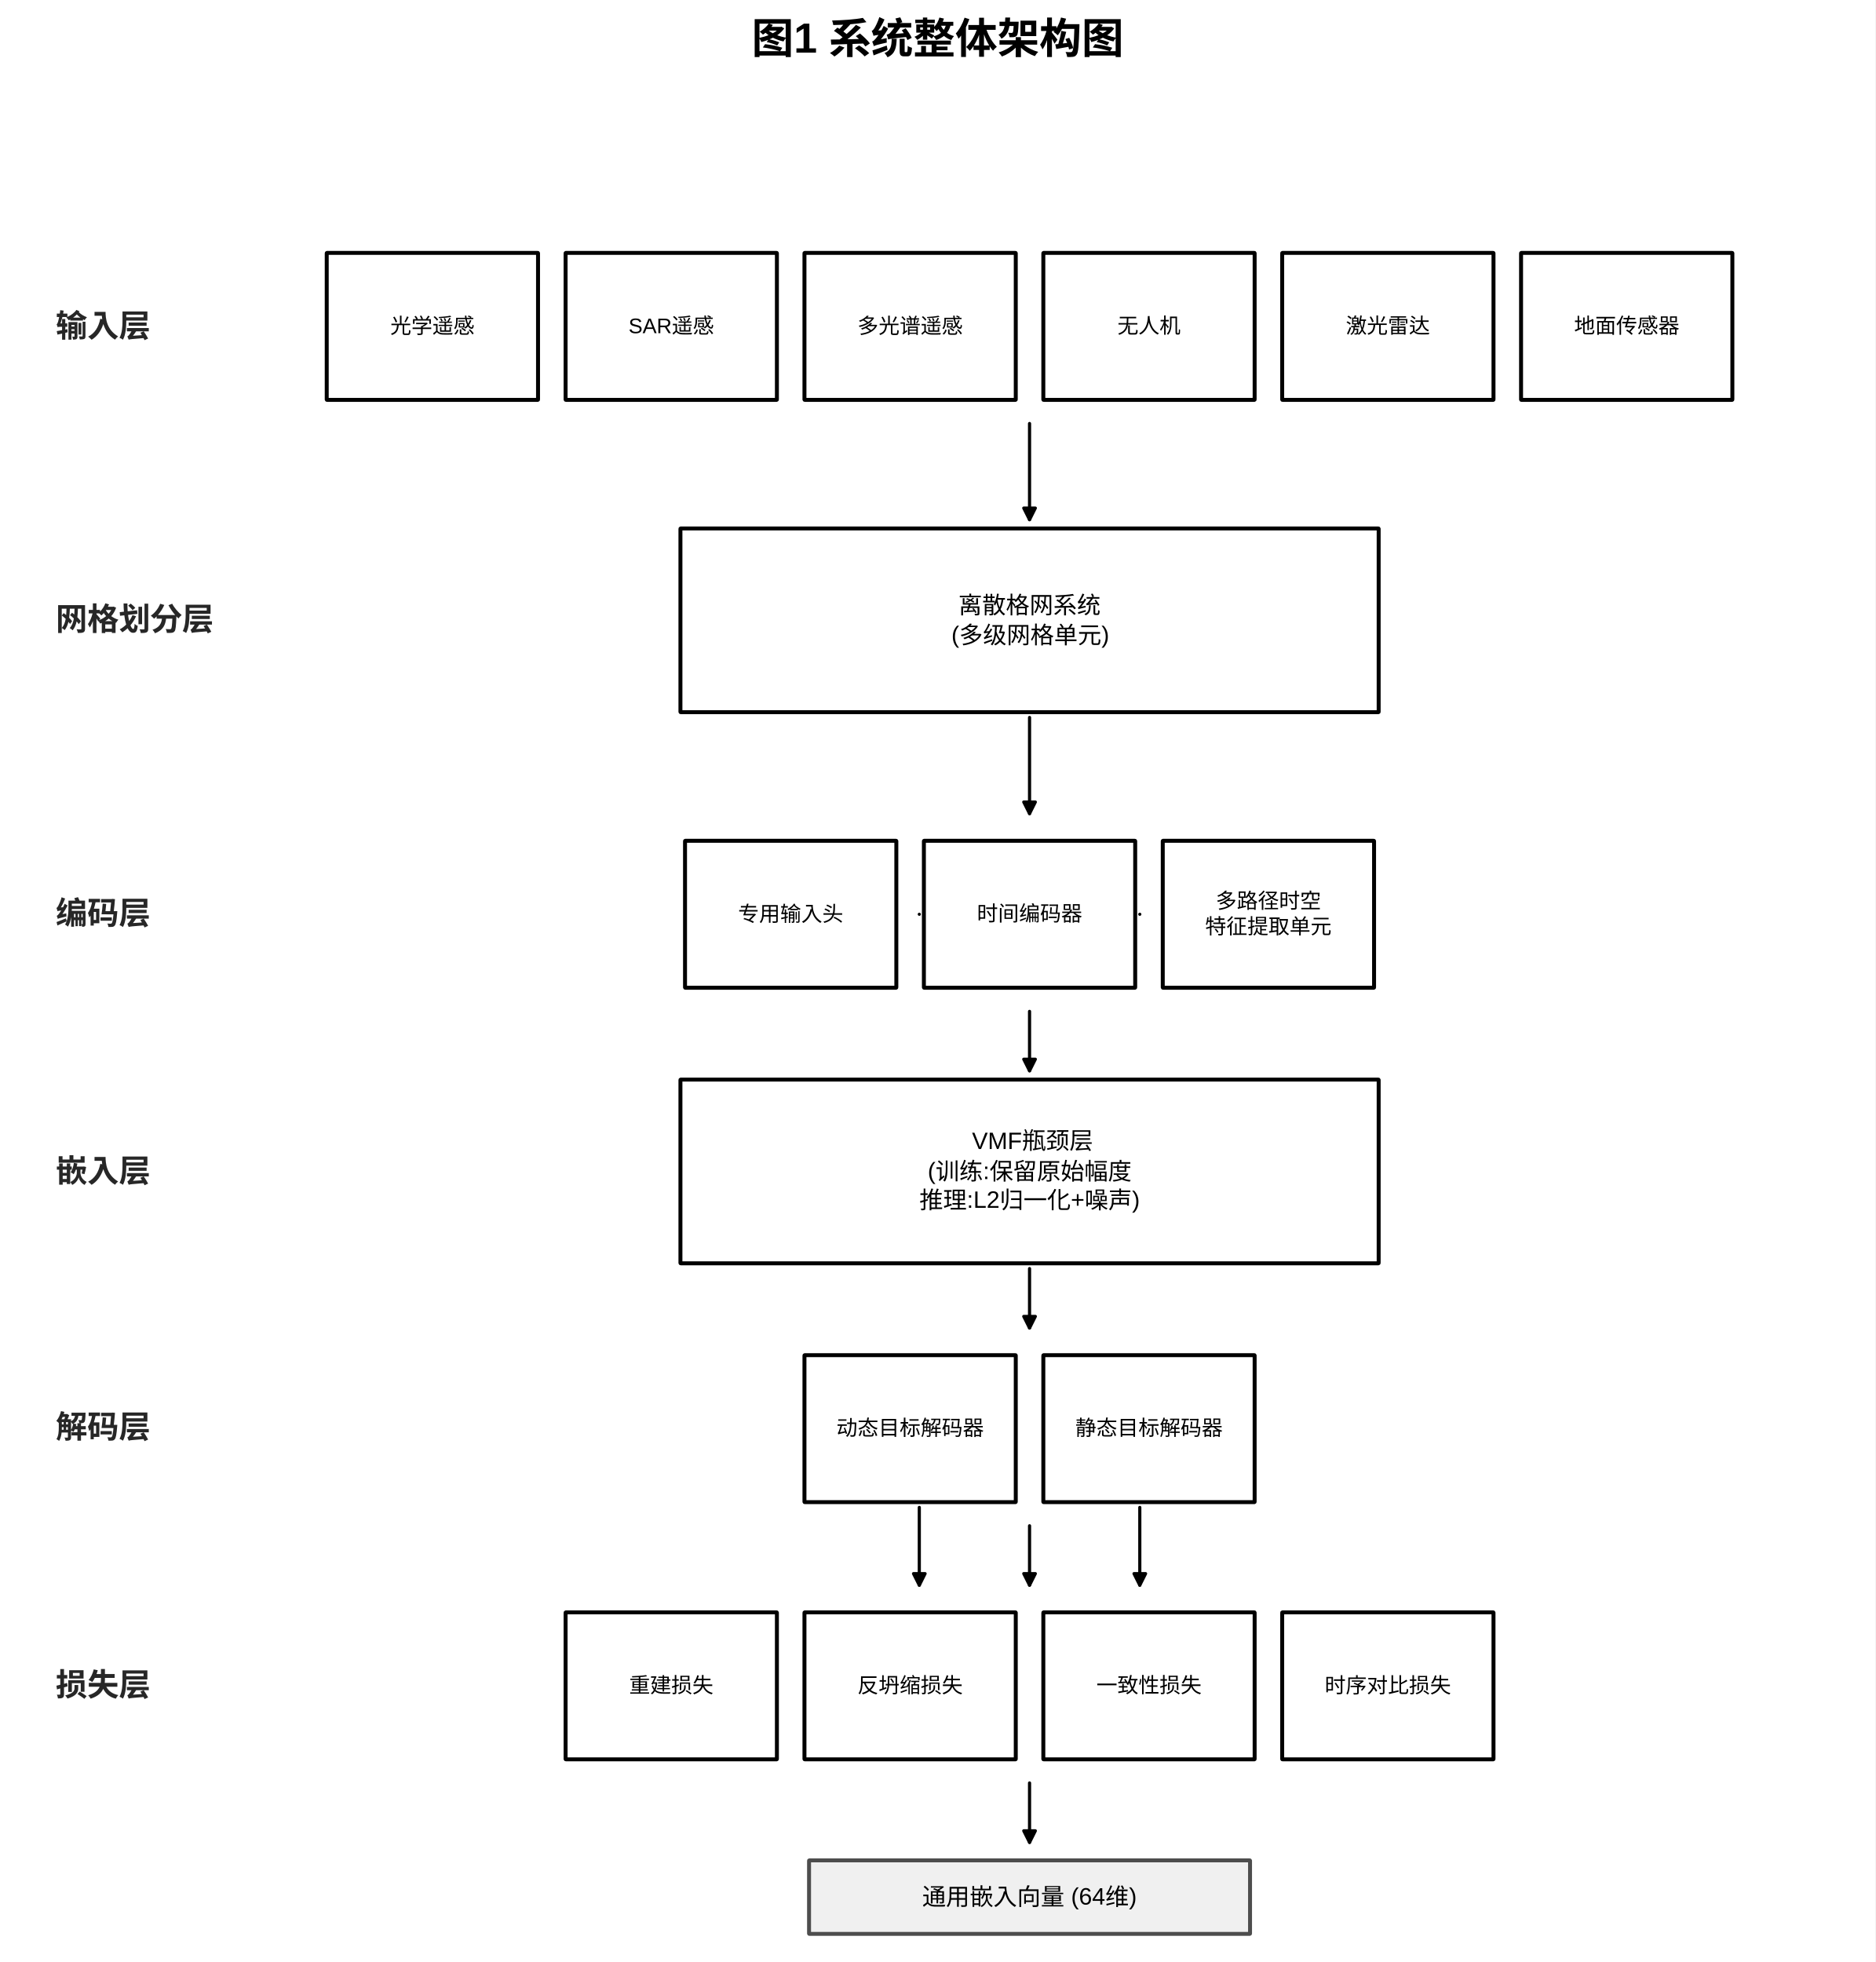
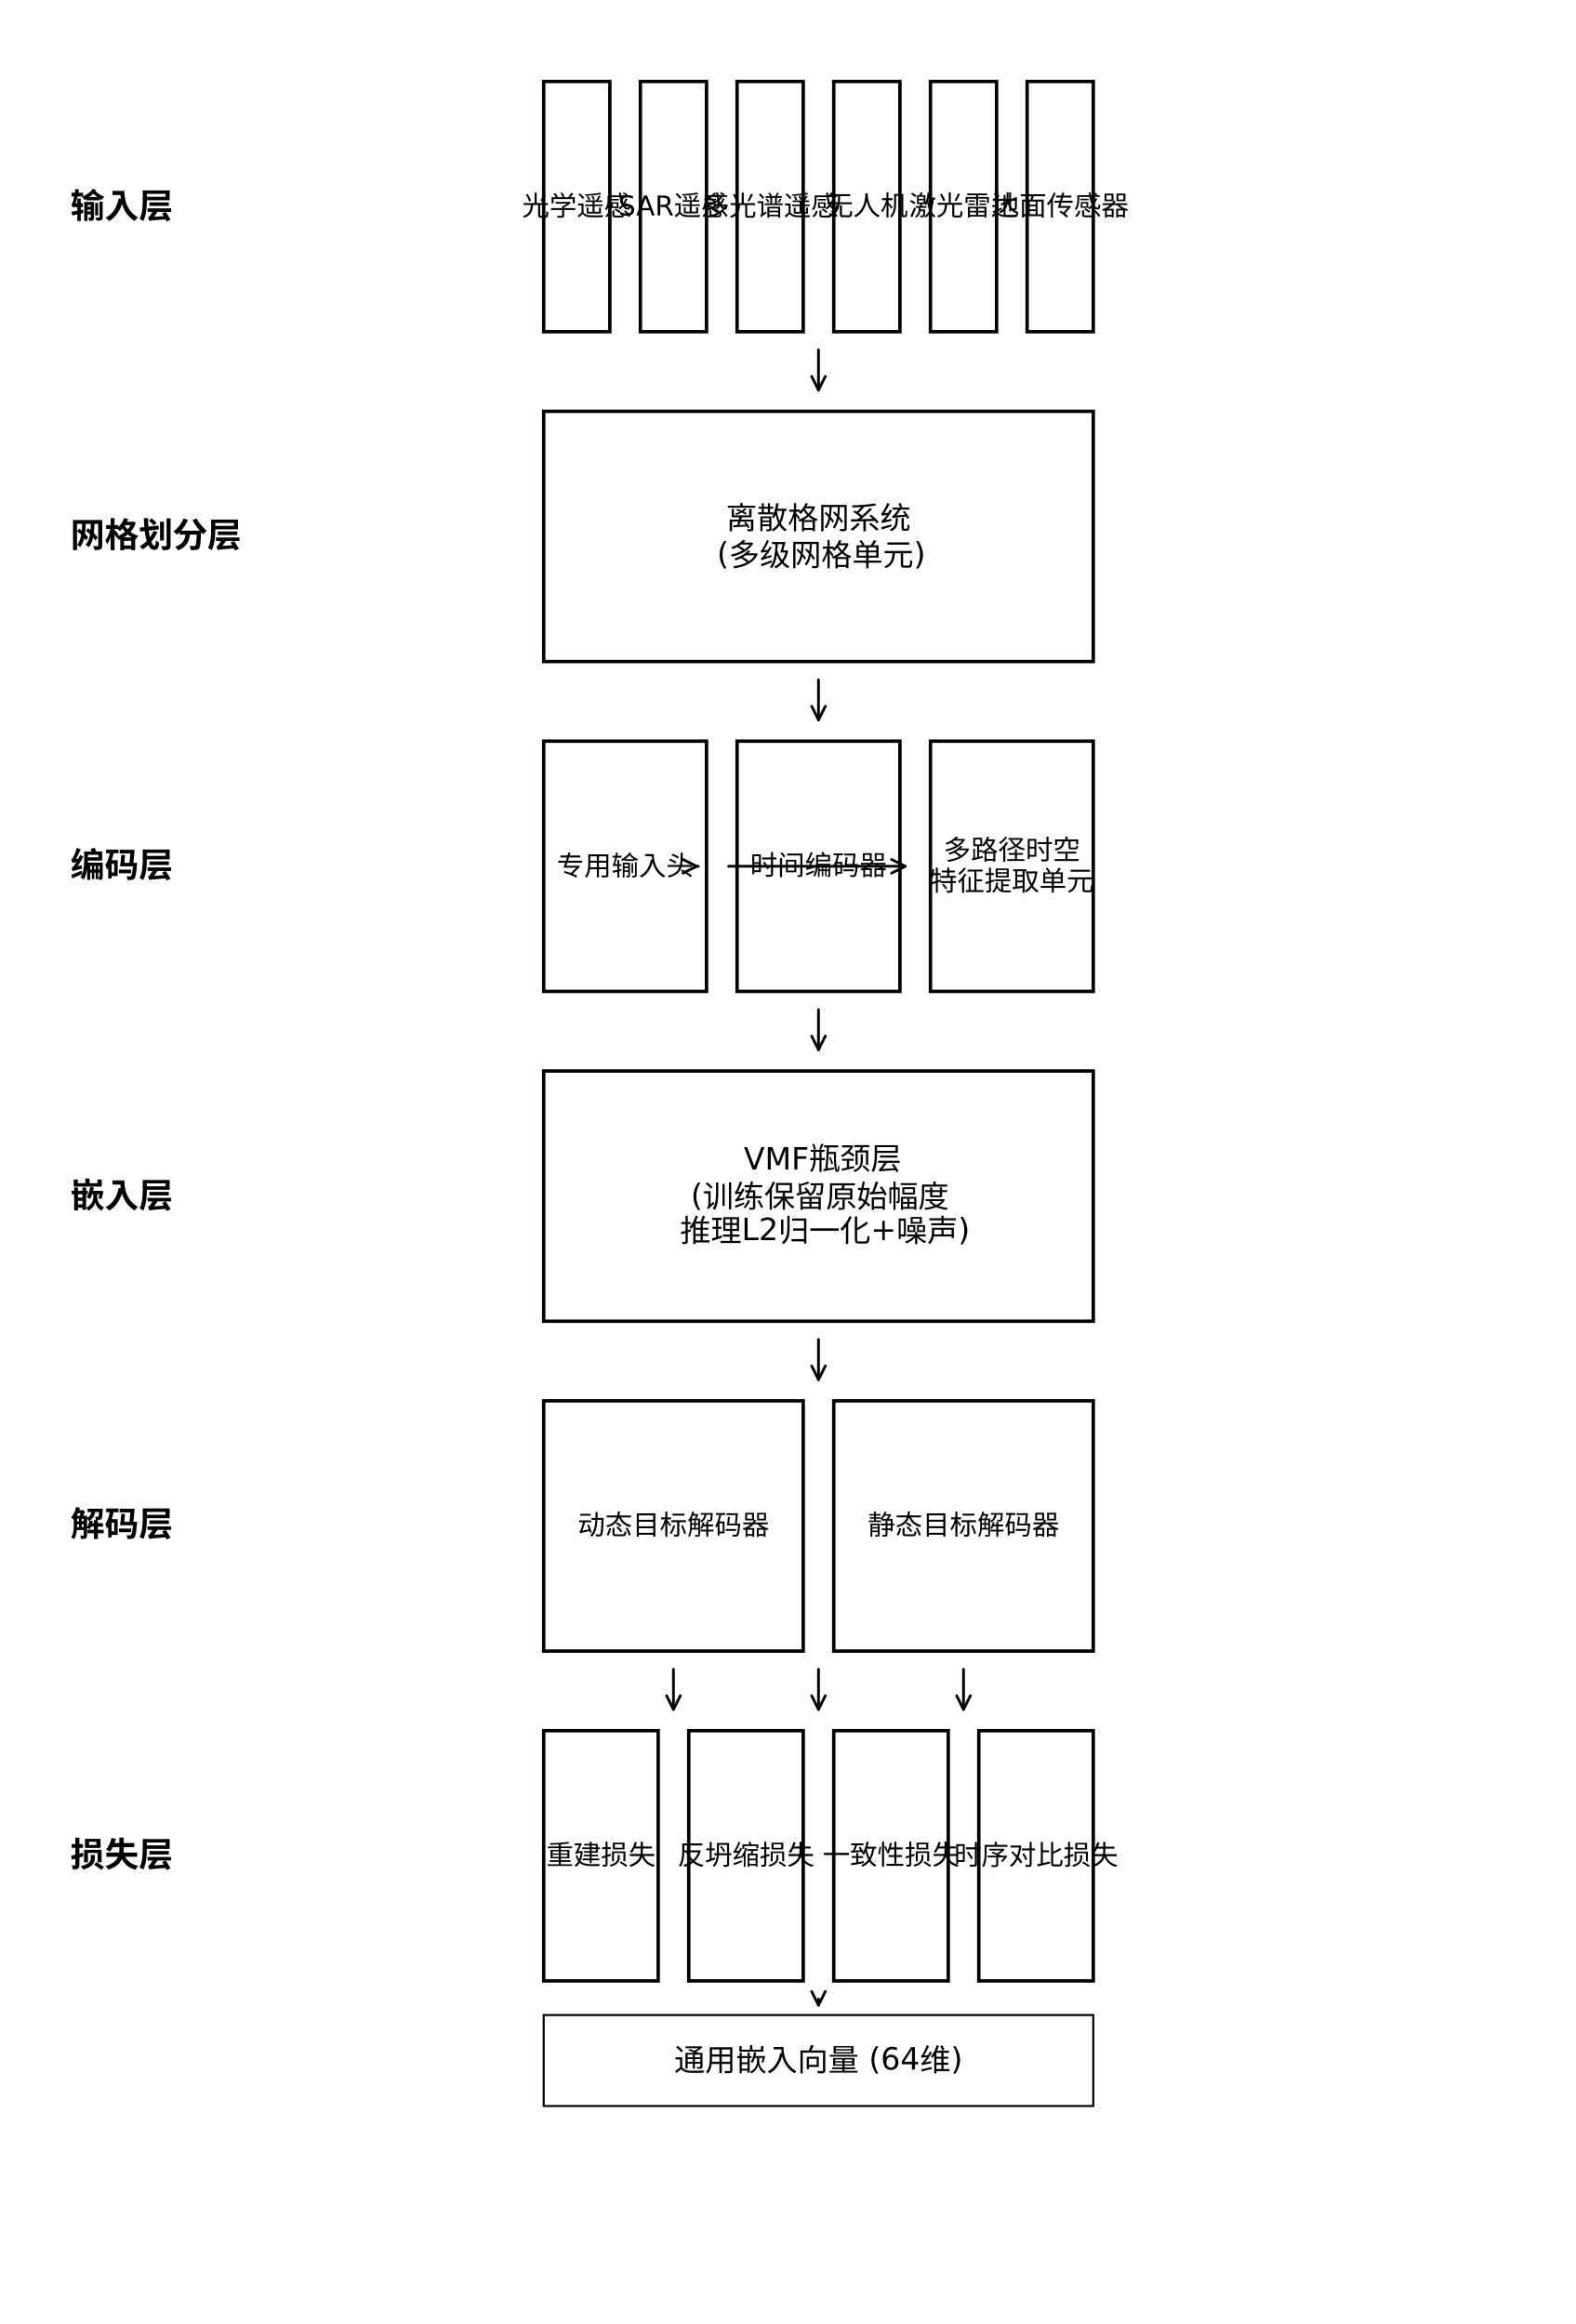
- <svg xmlns="http://www.w3.org/2000/svg" width="712.4pt" height="745.447pt" viewBox="0 0 712.4 745.447" version="1.1">
+ <svg xmlns="http://www.w3.org/2000/svg" width="460.8pt" height="679.68pt" viewBox="0 0 460.8 679.68" version="1.1">
  <defs>
    <style type="text/css">*{stroke-linejoin: round; stroke-linecap: butt}</style>
  </defs>
  <g id="figure_1">
    <g id="patch_1">
-       <path d="M -0 745.447  L 712.4 745.447  L 712.4 0  L -0 0  z " style="fill: #ffffff" />
+       <path d="M 0 679.68  L 460.8 679.68  L 460.8 0  L 0 0  z " style="fill: #ffffff" />
    </g>
    <g id="axes_1">
      <g id="patch_2">
-         <path d="M 124.255 151.928  L 204.245 151.928  Q 204.385 151.928 204.385 151.788  L 204.385 96.227  Q 204.385 96.088 204.245 96.088  L 124.255 96.088  Q 124.115 96.088 124.115 96.227  L 124.115 151.788  Q 124.115 151.928 124.255 151.928  z " clip-path="url(#p58b392dfc0)" style="fill: #ffffff; stroke: #000000; stroke-width: 1.5; stroke-linejoin: miter" />
+         <path d="M 158.976 97.013  L 178.32 97.013  L 178.32 23.832  L 158.976 23.832  L 158.976 97.013  z " clip-path="url(#peee57c32fb)" style="fill: none; stroke: #000000; stroke-linejoin: miter" />
      </g>
      <g id="patch_3">
-         <path d="M 214.995 151.928  L 294.985 151.928  Q 295.125 151.928 295.125 151.788  L 295.125 96.227  Q 295.125 96.088 294.985 96.088  L 214.995 96.088  Q 214.855 96.088 214.855 96.227  L 214.855 151.788  Q 214.855 151.928 214.995 151.928  z " clip-path="url(#p58b392dfc0)" style="fill: #ffffff; stroke: #000000; stroke-width: 1.5; stroke-linejoin: miter" />
+         <path d="M 187.248 97.013  L 206.592 97.013  L 206.592 23.832  L 187.248 23.832  L 187.248 97.013  z " clip-path="url(#peee57c32fb)" style="fill: none; stroke: #000000; stroke-linejoin: miter" />
      </g>
      <g id="patch_4">
-         <path d="M 305.735 151.928  L 385.725 151.928  Q 385.865 151.928 385.865 151.788  L 385.865 96.227  Q 385.865 96.088 385.725 96.088  L 305.735 96.088  Q 305.595 96.088 305.595 96.227  L 305.595 151.788  Q 305.595 151.928 305.735 151.928  z " clip-path="url(#p58b392dfc0)" style="fill: #ffffff; stroke: #000000; stroke-width: 1.5; stroke-linejoin: miter" />
+         <path d="M 215.52 97.013  L 234.864 97.013  L 234.864 23.832  L 215.52 23.832  L 215.52 97.013  z " clip-path="url(#peee57c32fb)" style="fill: none; stroke: #000000; stroke-linejoin: miter" />
      </g>
      <g id="patch_5">
-         <path d="M 396.475 151.928  L 476.465 151.928  Q 476.605 151.928 476.605 151.788  L 476.605 96.227  Q 476.605 96.088 476.465 96.088  L 396.475 96.088  Q 396.335 96.088 396.335 96.227  L 396.335 151.788  Q 396.335 151.928 396.475 151.928  z " clip-path="url(#p58b392dfc0)" style="fill: #ffffff; stroke: #000000; stroke-width: 1.5; stroke-linejoin: miter" />
+         <path d="M 243.792 97.013  L 263.136 97.013  L 263.136 23.832  L 243.792 23.832  L 243.792 97.013  z " clip-path="url(#peee57c32fb)" style="fill: none; stroke: #000000; stroke-linejoin: miter" />
      </g>
      <g id="patch_6">
-         <path d="M 487.215 151.928  L 567.205 151.928  Q 567.345 151.928 567.345 151.788  L 567.345 96.227  Q 567.345 96.088 567.205 96.088  L 487.215 96.088  Q 487.075 96.088 487.075 96.227  L 487.075 151.788  Q 487.075 151.928 487.215 151.928  z " clip-path="url(#p58b392dfc0)" style="fill: #ffffff; stroke: #000000; stroke-width: 1.5; stroke-linejoin: miter" />
+         <path d="M 272.064 97.013  L 291.408 97.013  L 291.408 23.832  L 272.064 23.832  L 272.064 97.013  z " clip-path="url(#peee57c32fb)" style="fill: none; stroke: #000000; stroke-linejoin: miter" />
      </g>
      <g id="patch_7">
-         <path d="M 577.955 151.928  L 657.945 151.928  Q 658.085 151.928 658.085 151.788  L 658.085 96.227  Q 658.085 96.088 657.945 96.088  L 577.955 96.088  Q 577.815 96.088 577.815 96.227  L 577.815 151.788  Q 577.815 151.928 577.955 151.928  z " clip-path="url(#p58b392dfc0)" style="fill: #ffffff; stroke: #000000; stroke-width: 1.5; stroke-linejoin: miter" />
+         <path d="M 300.336 97.013  L 319.68 97.013  L 319.68 23.832  L 300.336 23.832  L 300.336 97.013  z " clip-path="url(#peee57c32fb)" style="fill: none; stroke: #000000; stroke-linejoin: miter" />
      </g>
      <g id="patch_8">
-         <path d="M 258.62 270.587  L 523.58 270.587  Q 523.72 270.587 523.72 270.448  L 523.72 200.927  Q 523.72 200.787 523.58 200.787  L 258.62 200.787  Q 258.48 200.787 258.48 200.927  L 258.48 270.448  Q 258.48 270.587 258.62 270.587  z " clip-path="url(#p58b392dfc0)" style="fill: #ffffff; stroke: #000000; stroke-width: 1.5; stroke-linejoin: miter" />
+         <path d="M 158.976 193.478  L 319.68 193.478  L 319.68 120.298  L 158.976 120.298  L 158.976 193.478  z " clip-path="url(#peee57c32fb)" style="fill: none; stroke: #000000; stroke-linejoin: miter" />
      </g>
      <g id="patch_9">
-         <path d="M 260.365 375.288  L 340.355 375.288  Q 340.495 375.288 340.495 375.148  L 340.495 319.587  Q 340.495 319.447 340.355 319.447  L 260.365 319.447  Q 260.225 319.447 260.225 319.587  L 260.225 375.148  Q 260.225 375.288 260.365 375.288  z " clip-path="url(#p58b392dfc0)" style="fill: #ffffff; stroke: #000000; stroke-width: 1.5; stroke-linejoin: miter" />
+         <path d="M 158.976 289.944  L 206.592 289.944  L 206.592 216.763  L 158.976 216.763  L 158.976 289.944  z " clip-path="url(#peee57c32fb)" style="fill: none; stroke: #000000; stroke-linejoin: miter" />
      </g>
      <g id="patch_10">
-         <path d="M 351.105 375.288  L 431.095 375.288  Q 431.235 375.288 431.235 375.148  L 431.235 319.587  Q 431.235 319.447 431.095 319.447  L 351.105 319.447  Q 350.965 319.447 350.965 319.587  L 350.965 375.148  Q 350.965 375.288 351.105 375.288  z " clip-path="url(#p58b392dfc0)" style="fill: #ffffff; stroke: #000000; stroke-width: 1.5; stroke-linejoin: miter" />
+         <path d="M 215.52 289.944  L 263.136 289.944  L 263.136 216.763  L 215.52 216.763  L 215.52 289.944  z " clip-path="url(#peee57c32fb)" style="fill: none; stroke: #000000; stroke-linejoin: miter" />
      </g>
      <g id="patch_11">
-         <path d="M 441.845 375.288  L 521.835 375.288  Q 521.975 375.288 521.975 375.148  L 521.975 319.587  Q 521.975 319.447 521.835 319.447  L 441.845 319.447  Q 441.705 319.447 441.705 319.587  L 441.705 375.148  Q 441.705 375.288 441.845 375.288  z " clip-path="url(#p58b392dfc0)" style="fill: #ffffff; stroke: #000000; stroke-width: 1.5; stroke-linejoin: miter" />
+         <path d="M 272.064 289.944  L 319.68 289.944  L 319.68 216.763  L 272.064 216.763  L 272.064 289.944  z " clip-path="url(#peee57c32fb)" style="fill: none; stroke: #000000; stroke-linejoin: miter" />
      </g>
      <g id="patch_12">
-         <path d="M 258.62 479.988  L 523.58 479.988  Q 523.72 479.988 523.72 479.848  L 523.72 410.327  Q 523.72 410.188 523.58 410.188  L 258.62 410.188  Q 258.48 410.188 258.48 410.327  L 258.48 479.848  Q 258.48 479.988 258.62 479.988  z " clip-path="url(#p58b392dfc0)" style="fill: #ffffff; stroke: #000000; stroke-width: 1.5; stroke-linejoin: miter" />
+         <path d="M 158.976 386.41  L 319.68 386.41  L 319.68 313.229  L 158.976 313.229  L 158.976 386.41  z " clip-path="url(#peee57c32fb)" style="fill: none; stroke: #000000; stroke-linejoin: miter" />
      </g>
      <g id="patch_13">
-         <path d="M 305.735 570.727  L 385.725 570.727  Q 385.865 570.727 385.865 570.588  L 385.865 515.027  Q 385.865 514.888 385.725 514.888  L 305.735 514.888  Q 305.595 514.888 305.595 515.027  L 305.595 570.588  Q 305.595 570.727 305.735 570.727  z " clip-path="url(#p58b392dfc0)" style="fill: #ffffff; stroke: #000000; stroke-width: 1.5; stroke-linejoin: miter" />
+         <path d="M 158.976 482.875  L 234.864 482.875  L 234.864 409.694  L 158.976 409.694  L 158.976 482.875  z " clip-path="url(#peee57c32fb)" style="fill: none; stroke: #000000; stroke-linejoin: miter" />
      </g>
      <g id="patch_14">
-         <path d="M 396.475 570.727  L 476.465 570.727  Q 476.605 570.727 476.605 570.588  L 476.605 515.027  Q 476.605 514.888 476.465 514.888  L 396.475 514.888  Q 396.335 514.888 396.335 515.027  L 396.335 570.588  Q 396.335 570.727 396.475 570.727  z " clip-path="url(#p58b392dfc0)" style="fill: #ffffff; stroke: #000000; stroke-width: 1.5; stroke-linejoin: miter" />
+         <path d="M 243.792 482.875  L 319.68 482.875  L 319.68 409.694  L 243.792 409.694  L 243.792 482.875  z " clip-path="url(#peee57c32fb)" style="fill: none; stroke: #000000; stroke-linejoin: miter" />
      </g>
      <g id="patch_15">
-         <path d="M 214.995 668.447  L 294.985 668.447  Q 295.125 668.447 295.125 668.308  L 295.125 612.747  Q 295.125 612.607 294.985 612.607  L 214.995 612.607  Q 214.855 612.607 214.855 612.747  L 214.855 668.308  Q 214.855 668.447 214.995 668.447  z " clip-path="url(#p58b392dfc0)" style="fill: #ffffff; stroke: #000000; stroke-width: 1.5; stroke-linejoin: miter" />
+         <path d="M 158.976 579.341  L 192.456 579.341  L 192.456 506.16  L 158.976 506.16  L 158.976 579.341  z " clip-path="url(#peee57c32fb)" style="fill: none; stroke: #000000; stroke-linejoin: miter" />
      </g>
      <g id="patch_16">
-         <path d="M 305.735 668.447  L 385.725 668.447  Q 385.865 668.447 385.865 668.308  L 385.865 612.747  Q 385.865 612.607 385.725 612.607  L 305.735 612.607  Q 305.595 612.607 305.595 612.747  L 305.595 668.308  Q 305.595 668.447 305.735 668.447  z " clip-path="url(#p58b392dfc0)" style="fill: #ffffff; stroke: #000000; stroke-width: 1.5; stroke-linejoin: miter" />
+         <path d="M 201.384 579.341  L 234.864 579.341  L 234.864 506.16  L 201.384 506.16  L 201.384 579.341  z " clip-path="url(#peee57c32fb)" style="fill: none; stroke: #000000; stroke-linejoin: miter" />
      </g>
      <g id="patch_17">
-         <path d="M 396.475 668.447  L 476.465 668.447  Q 476.605 668.447 476.605 668.308  L 476.605 612.747  Q 476.605 612.607 476.465 612.607  L 396.475 612.607  Q 396.335 612.607 396.335 612.747  L 396.335 668.308  Q 396.335 668.447 396.475 668.447  z " clip-path="url(#p58b392dfc0)" style="fill: #ffffff; stroke: #000000; stroke-width: 1.5; stroke-linejoin: miter" />
+         <path d="M 243.792 579.341  L 277.272 579.341  L 277.272 506.16  L 243.792 506.16  L 243.792 579.341  z " clip-path="url(#peee57c32fb)" style="fill: none; stroke: #000000; stroke-linejoin: miter" />
      </g>
      <g id="patch_18">
-         <path d="M 487.215 668.447  L 567.205 668.447  Q 567.345 668.447 567.345 668.308  L 567.345 612.747  Q 567.345 612.607 567.205 612.607  L 487.215 612.607  Q 487.075 612.607 487.075 612.747  L 487.075 668.308  Q 487.075 668.447 487.215 668.447  z " clip-path="url(#p58b392dfc0)" style="fill: #ffffff; stroke: #000000; stroke-width: 1.5; stroke-linejoin: miter" />
+         <path d="M 286.2 579.341  L 319.68 579.341  L 319.68 506.16  L 286.2 506.16  L 286.2 579.341  z " clip-path="url(#peee57c32fb)" style="fill: none; stroke: #000000; stroke-linejoin: miter" />
      </g>
      <g id="patch_19">
-         <path d="M 307.48 734.758  L 474.72 734.758  Q 474.86 734.758 474.86 734.618  L 474.86 706.977  Q 474.86 706.837 474.72 706.837  L 307.48 706.837  Q 307.34 706.837 307.34 706.977  L 307.34 734.618  Q 307.34 734.758 307.48 734.758  z " clip-path="url(#p58b392dfc0)" style="fill: #f0f0f0; stroke: #4d4d4d; stroke-width: 1.5; stroke-linejoin: miter" />
+         <path d="M 158.976 615.931  L 319.68 615.931  L 319.68 589.32  L 158.976 589.32  L 158.976 615.931  z " clip-path="url(#peee57c32fb)" style="fill: none; stroke: #000000; stroke-width: 0.6; stroke-linejoin: miter" />
      </g>
      <g id="text_1">
-         <text style="font-weight: 700; font-size: 12px; font-family: 'WenQuanYi Zen Hei', 'Arial', 'DejaVu Sans', 'Liberation Sans', sans-serif; text-anchor: start; fill: #272727" x="21.16" y="128.02" transform="rotate(-0 21.16 128.02)">输入层</text>
+         <text style="font-weight: 700; font-size: 10px; font-family: 'WenQuanYi Zen Hei', 'DejaVu Sans', sans-serif; text-anchor: start" x="20.592" y="63.766" transform="rotate(-0 20.592 63.76615)">输入层</text>
      </g>
      <g id="text_2">
-         <text style="font-size: 8px; font-family: 'WenQuanYi Zen Hei', 'Arial', 'DejaVu Sans', 'Liberation Sans', sans-serif; text-anchor: middle" x="164.25" y="126.644" transform="rotate(-0 164.25 126.6437)">光学遥感</text>
+         <text style="font-size: 8px; font-family: 'WenQuanYi Zen Hei', 'DejaVu Sans', sans-serif; text-anchor: middle" x="168.648" y="63.059" transform="rotate(-0 168.648 63.05865)">光学遥感</text>
      </g>
      <g id="text_3">
-         <text style="font-size: 8px; font-family: 'WenQuanYi Zen Hei', 'Arial', 'DejaVu Sans', 'Liberation Sans', sans-serif; text-anchor: middle" x="254.99" y="126.586" transform="rotate(-0 254.99 126.5856)">SAR遥感</text>
+         <text style="font-size: 8px; font-family: 'WenQuanYi Zen Hei', 'DejaVu Sans', sans-serif; text-anchor: middle" x="196.92" y="63.001" transform="rotate(-0 196.92 63.00053)">SAR遥感</text>
      </g>
      <g id="text_4">
-         <text style="font-size: 8px; font-family: 'WenQuanYi Zen Hei', 'Arial', 'DejaVu Sans', 'Liberation Sans', sans-serif; text-anchor: middle" x="345.73" y="126.647" transform="rotate(-0 345.73 126.6475)">多光谱遥感</text>
+         <text style="font-size: 8px; font-family: 'WenQuanYi Zen Hei', 'DejaVu Sans', sans-serif; text-anchor: middle" x="225.192" y="63.062" transform="rotate(-0 225.192 63.0624)">多光谱遥感</text>
      </g>
      <g id="text_5">
-         <text style="font-size: 8px; font-family: 'WenQuanYi Zen Hei', 'Arial', 'DejaVu Sans', 'Liberation Sans', sans-serif; text-anchor: middle" x="436.47" y="126.558" transform="rotate(-0 436.47 126.5581)">无人机</text>
+         <text style="font-size: 8px; font-family: 'WenQuanYi Zen Hei', 'DejaVu Sans', sans-serif; text-anchor: middle" x="253.464" y="62.973" transform="rotate(-0 253.464 62.97302)">无人机</text>
      </g>
      <g id="text_6">
-         <text style="font-size: 8px; font-family: 'WenQuanYi Zen Hei', 'Arial', 'DejaVu Sans', 'Liberation Sans', sans-serif; text-anchor: middle" x="527.21" y="126.566" transform="rotate(-0 527.21 126.5656)">激光雷达</text>
+         <text style="font-size: 8px; font-family: 'WenQuanYi Zen Hei', 'DejaVu Sans', sans-serif; text-anchor: middle" x="281.736" y="62.981" transform="rotate(-0 281.736 62.98053)">激光雷达</text>
      </g>
      <g id="text_7">
-         <text style="font-size: 8px; font-family: 'WenQuanYi Zen Hei', 'Arial', 'DejaVu Sans', 'Liberation Sans', sans-serif; text-anchor: middle" x="617.95" y="126.581" transform="rotate(-0 617.95 126.5812)">地面传感器</text>
+         <text style="font-size: 8px; font-family: 'WenQuanYi Zen Hei', 'DejaVu Sans', sans-serif; text-anchor: middle" x="310.008" y="62.996" transform="rotate(-0 310.008 62.99615)">地面传感器</text>
      </g>
      <g id="text_8">
-         <text style="font-weight: 700; font-size: 12px; font-family: 'WenQuanYi Zen Hei', 'Arial', 'DejaVu Sans', 'Liberation Sans', sans-serif; text-anchor: start; fill: #272727" x="21.16" y="239.443" transform="rotate(-0 21.16 239.4431)">网格划分层</text>
+         <text style="font-weight: 700; font-size: 10px; font-family: 'WenQuanYi Zen Hei', 'DejaVu Sans', sans-serif; text-anchor: start" x="20.592" y="160.018" transform="rotate(-0 20.592 160.0177)">网格划分层</text>
      </g>
      <g id="text_9">
-         <text style="font-size: 9px; font-family: 'WenQuanYi Zen Hei', 'Arial', 'DejaVu Sans', 'Liberation Sans', sans-serif" transform="translate(364.1 233.1025)">离散格网系统</text>
-         <text style="font-size: 9px; font-family: 'WenQuanYi Zen Hei', 'Arial', 'DejaVu Sans', 'Liberation Sans', sans-serif" transform="translate(361.4014 244.2407)">(多级网格单元)</text>
+         <text style="font-size: 9px; font-family: 'WenQuanYi Zen Hei', 'DejaVu Sans', sans-serif" transform="translate(212.328 154.6739)">离散格网系统</text>
+         <text style="font-size: 9px; font-family: 'WenQuanYi Zen Hei', 'DejaVu Sans', sans-serif" transform="translate(209.6294 165.0703)">(多级网格单元)</text>
      </g>
      <g id="text_10">
-         <text style="font-weight: 700; font-size: 12px; font-family: 'WenQuanYi Zen Hei', 'Arial', 'DejaVu Sans', 'Liberation Sans', sans-serif; text-anchor: start; fill: #272727" x="21.16" y="351.163" transform="rotate(-0 21.16 351.1634)">编码层</text>
+         <text style="font-weight: 700; font-size: 10px; font-family: 'WenQuanYi Zen Hei', 'DejaVu Sans', sans-serif; text-anchor: start" x="20.592" y="256.517" transform="rotate(-0 20.592 256.5169)">编码层</text>
      </g>
      <g id="text_11">
-         <text style="font-size: 8px; font-family: 'WenQuanYi Zen Hei', 'Arial', 'DejaVu Sans', 'Liberation Sans', sans-serif; text-anchor: middle" x="300.36" y="350.043" transform="rotate(-0 300.36 350.0425)">专用输入头</text>
+         <text style="font-size: 8px; font-family: 'WenQuanYi Zen Hei', 'DejaVu Sans', sans-serif; text-anchor: middle" x="182.784" y="256.029" transform="rotate(-0 182.784 256.0286)">专用输入头</text>
      </g>
      <g id="text_12">
-         <text style="font-size: 8px; font-family: 'WenQuanYi Zen Hei', 'Arial', 'DejaVu Sans', 'Liberation Sans', sans-serif; text-anchor: middle" x="391.1" y="349.906" transform="rotate(-0 391.1 349.9062)">时间编码器</text>
+         <text style="font-size: 8px; font-family: 'WenQuanYi Zen Hei', 'DejaVu Sans', sans-serif; text-anchor: middle" x="239.328" y="255.892" transform="rotate(-0 239.328 255.8923)">时间编码器</text>
      </g>
      <g id="text_13">
-         <text style="font-size: 8px; font-family: 'WenQuanYi Zen Hei', 'Arial', 'DejaVu Sans', 'Liberation Sans', sans-serif" transform="translate(461.84 345.0876)">多路径时空</text>
-         <text style="font-size: 8px; font-family: 'WenQuanYi Zen Hei', 'Arial', 'DejaVu Sans', 'Liberation Sans', sans-serif" transform="translate(457.84 354.7949)">特征提取单元</text>
+         <text style="font-size: 8px; font-family: 'WenQuanYi Zen Hei', 'DejaVu Sans', sans-serif" transform="translate(275.872 251.396)">多路径时空</text>
+         <text style="font-size: 8px; font-family: 'WenQuanYi Zen Hei', 'DejaVu Sans', sans-serif" transform="translate(271.872 260.4587)">特征提取单元</text>
      </g>
      <g id="text_14">
-         <text style="font-weight: 700; font-size: 12px; font-family: 'WenQuanYi Zen Hei', 'Arial', 'DejaVu Sans', 'Liberation Sans', sans-serif; text-anchor: start; fill: #272727" x="21.16" y="449.1" transform="rotate(-0 21.16 449.1)">嵌入层</text>
+         <text style="font-weight: 700; font-size: 10px; font-family: 'WenQuanYi Zen Hei', 'DejaVu Sans', sans-serif; text-anchor: start" x="20.592" y="353.163" transform="rotate(-0 20.592 353.163)">嵌入层</text>
      </g>
      <g id="text_15">
-         <text style="font-size: 9px; font-family: 'WenQuanYi Zen Hei', 'Arial', 'DejaVu Sans', 'Liberation Sans', sans-serif" transform="translate(369.237 436.5613)">VMF瓶颈层</text>
-         <text style="font-size: 9px; font-family: 'WenQuanYi Zen Hei', 'Arial', 'DejaVu Sans', 'Liberation Sans', sans-serif" transform="translate(352.4014 447.9847)">(训练:保留原始幅度</text>
-         <text style="font-size: 9px; font-family: 'WenQuanYi Zen Hei', 'Arial', 'DejaVu Sans', 'Liberation Sans', sans-serif" transform="translate(349.2542 459.1318)">推理:L2归一化+噪声)</text>
+         <text style="font-size: 9px; font-family: 'WenQuanYi Zen Hei', 'DejaVu Sans', sans-serif" transform="translate(217.465 342.0445)">VMF瓶颈层</text>
+         <text style="font-size: 9px; font-family: 'WenQuanYi Zen Hei', 'DejaVu Sans', sans-serif" transform="translate(201.9787 352.7041)">(训练保留原始幅度</text>
+         <text style="font-size: 9px; font-family: 'WenQuanYi Zen Hei', 'DejaVu Sans', sans-serif" transform="translate(198.8315 363.1121)">推理L2归一化+噪声)</text>
      </g>
      <g id="text_16">
-         <text style="font-weight: 700; font-size: 12px; font-family: 'WenQuanYi Zen Hei', 'Arial', 'DejaVu Sans', 'Liberation Sans', sans-serif; text-anchor: start; fill: #272727" x="21.16" y="546.34" transform="rotate(-0 21.16 546.34)">解码层</text>
+         <text style="font-weight: 700; font-size: 10px; font-family: 'WenQuanYi Zen Hei', 'DejaVu Sans', sans-serif; text-anchor: start" x="20.592" y="449.229" transform="rotate(-0 20.592 449.2285)">解码层</text>
      </g>
      <g id="text_17">
-         <text style="font-size: 8px; font-family: 'WenQuanYi Zen Hei', 'Arial', 'DejaVu Sans', 'Liberation Sans', sans-serif; text-anchor: middle" x="345.73" y="545.334" transform="rotate(-0 345.73 545.3344)">动态目标解码器</text>
+         <text style="font-size: 8px; font-family: 'WenQuanYi Zen Hei', 'DejaVu Sans', sans-serif; text-anchor: middle" x="196.92" y="448.812" transform="rotate(-0 196.92 448.8117)">动态目标解码器</text>
      </g>
      <g id="text_18">
-         <text style="font-size: 8px; font-family: 'WenQuanYi Zen Hei', 'Arial', 'DejaVu Sans', 'Liberation Sans', sans-serif; text-anchor: middle" x="436.47" y="545.326" transform="rotate(-0 436.47 545.3262)">静态目标解码器</text>
+         <text style="font-size: 8px; font-family: 'WenQuanYi Zen Hei', 'DejaVu Sans', sans-serif; text-anchor: middle" x="281.736" y="448.804" transform="rotate(-0 281.736 448.8035)">静态目标解码器</text>
      </g>
      <g id="text_19">
-         <text style="font-weight: 700; font-size: 12px; font-family: 'WenQuanYi Zen Hei', 'Arial', 'DejaVu Sans', 'Liberation Sans', sans-serif; text-anchor: start; fill: #272727" x="21.16" y="644.329" transform="rotate(-0 21.16 644.3291)">损失层</text>
+         <text style="font-weight: 700; font-size: 10px; font-family: 'WenQuanYi Zen Hei', 'DejaVu Sans', sans-serif; text-anchor: start" x="20.592" y="545.918" transform="rotate(-0 20.592 545.9184)">损失层</text>
      </g>
      <g id="text_20">
-         <text style="font-size: 8px; font-family: 'WenQuanYi Zen Hei', 'Arial', 'DejaVu Sans', 'Liberation Sans', sans-serif; text-anchor: middle" x="254.99" y="643.109" transform="rotate(-0 254.99 643.1087)">重建损失</text>
+         <text style="font-size: 8px; font-family: 'WenQuanYi Zen Hei', 'DejaVu Sans', sans-serif; text-anchor: middle" x="175.716" y="545.332" transform="rotate(-0 175.716 545.3316)">重建损失</text>
      </g>
      <g id="text_21">
-         <text style="font-size: 8px; font-family: 'WenQuanYi Zen Hei', 'Arial', 'DejaVu Sans', 'Liberation Sans', sans-serif; text-anchor: middle" x="345.73" y="643.124" transform="rotate(-0 345.73 643.1244)">反坍缩损失</text>
+         <text style="font-size: 8px; font-family: 'WenQuanYi Zen Hei', 'DejaVu Sans', sans-serif; text-anchor: middle" x="218.124" y="545.347" transform="rotate(-0 218.124 545.3473)">反坍缩损失</text>
      </g>
      <g id="text_22">
-         <text style="font-size: 8px; font-family: 'WenQuanYi Zen Hei', 'Arial', 'DejaVu Sans', 'Liberation Sans', sans-serif; text-anchor: middle" x="436.47" y="643.101" transform="rotate(-0 436.47 643.1013)">一致性损失</text>
+         <text style="font-size: 8px; font-family: 'WenQuanYi Zen Hei', 'DejaVu Sans', sans-serif; text-anchor: middle" x="260.532" y="545.324" transform="rotate(-0 260.532 545.3242)">一致性损失</text>
      </g>
      <g id="text_23">
-         <text style="font-size: 8px; font-family: 'WenQuanYi Zen Hei', 'Arial', 'DejaVu Sans', 'Liberation Sans', sans-serif; text-anchor: middle" x="527.21" y="643.168" transform="rotate(-0 527.21 643.1675)">时序对比损失</text>
+         <text style="font-size: 8px; font-family: 'WenQuanYi Zen Hei', 'DejaVu Sans', sans-serif; text-anchor: middle" x="302.94" y="545.39" transform="rotate(-0 302.94 545.3904)">时序对比损失</text>
      </g>
      <g id="patch_20">
-         <path d="M 391.1 160.909  Q 391.1 179.848 391.1 197.445  " style="fill: none; stroke: #000000; stroke-width: 1.2; stroke-linecap: round" />
-         <path d="M 393.3 193.045  L 391.1 197.445  L 388.9 193.045  z " style="stroke: #000000; stroke-width: 1.2; stroke-linecap: round" />
+         <path d="M 239.328 102.341  Q 239.328 108.658 239.328 114.08  " style="fill: none; stroke: #000000; stroke-width: 0.8; stroke-linecap: round" />
+         <path d="M 241.328 110.08  L 239.328 114.08  L 237.328 110.08  " style="fill: none; stroke: #000000; stroke-width: 0.8; stroke-linecap: round" />
      </g>
      <g id="patch_21">
-         <path d="M 391.1 272.589  Q 391.1 291.528 391.1 309.125  " style="fill: none; stroke: #000000; stroke-width: 1.2; stroke-linecap: round" />
-         <path d="M 393.3 304.725  L 391.1 309.125  L 388.9 304.725  z " style="stroke: #000000; stroke-width: 1.2; stroke-linecap: round" />
+         <path d="M 239.328 198.807  Q 239.328 205.123 239.328 210.546  " style="fill: none; stroke: #000000; stroke-width: 0.8; stroke-linecap: round" />
+         <path d="M 241.328 206.546  L 239.328 210.546  L 237.328 206.546  " style="fill: none; stroke: #000000; stroke-width: 0.8; stroke-linecap: round" />
      </g>
      <g id="patch_22">
-         <path d="M 391.1 384.268  Q 391.1 396.226 391.1 406.843  " style="fill: none; stroke: #000000; stroke-width: 1.2; stroke-linecap: round" />
-         <path d="M 393.3 402.443  L 391.1 406.843  L 388.9 402.443  z " style="stroke: #000000; stroke-width: 1.2; stroke-linecap: round" />
+         <path d="M 239.328 295.272  Q 239.328 301.589 239.328 307.011  " style="fill: none; stroke: #000000; stroke-width: 0.8; stroke-linecap: round" />
+         <path d="M 241.328 303.011  L 239.328 307.011  L 237.328 303.011  " style="fill: none; stroke: #000000; stroke-width: 0.8; stroke-linecap: round" />
      </g>
      <g id="patch_23">
-         <path d="M 391.1 481.988  Q 391.1 493.946 391.1 504.563  " style="fill: none; stroke: #000000; stroke-width: 1.2; stroke-linecap: round" />
-         <path d="M 393.3 500.163  L 391.1 504.563  L 388.9 500.163  z " style="stroke: #000000; stroke-width: 1.2; stroke-linecap: round" />
+         <path d="M 239.328 391.738  Q 239.328 398.055 239.328 403.477  " style="fill: none; stroke: #000000; stroke-width: 0.8; stroke-linecap: round" />
+         <path d="M 241.328 399.477  L 239.328 403.477  L 237.328 399.477  " style="fill: none; stroke: #000000; stroke-width: 0.8; stroke-linecap: round" />
      </g>
      <g id="patch_24">
-         <path d="M 391.1 579.708  Q 391.1 591.666 391.1 602.283  " style="fill: none; stroke: #000000; stroke-width: 1.2; stroke-linecap: round" />
-         <path d="M 393.3 597.883  L 391.1 602.283  L 388.9 597.883  z " style="stroke: #000000; stroke-width: 1.2; stroke-linecap: round" />
+         <path d="M 239.328 488.203  Q 239.328 494.52 239.328 499.943  " style="fill: none; stroke: #000000; stroke-width: 0.8; stroke-linecap: round" />
+         <path d="M 241.328 495.943  L 239.328 499.943  L 237.328 495.943  " style="fill: none; stroke: #000000; stroke-width: 0.8; stroke-linecap: round" />
+       </g>
+       <g id="text_24">
+         <text style="font-size: 9px; font-family: 'WenQuanYi Zen Hei', 'DejaVu Sans', sans-serif; text-anchor: middle" x="239.328" y="605.671" transform="rotate(-0 239.328 605.6708)">通用嵌入向量 (64维)</text>
      </g>
      <g id="patch_25">
-         <path d="M 391.1 677.428  Q 391.1 689.386 391.1 700.003  " style="fill: none; stroke: #000000; stroke-width: 1.2; stroke-linecap: round" />
-         <path d="M 393.3 695.603  L 391.1 700.003  L 388.9 695.603  z " style="stroke: #000000; stroke-width: 1.2; stroke-linecap: round" />
-       </g>
-       <g id="text_24">
-         <text style="font-size: 9px; font-family: 'WenQuanYi Zen Hei', 'Arial', 'DejaVu Sans', 'Liberation Sans', sans-serif; text-anchor: middle" x="391.1" y="723.843" transform="rotate(-0 391.1 723.8427)">通用嵌入向量 (64维)</text>
+         <path d="M 239.328 584.665  Q 239.328 585.995 239.328 586.43  " style="fill: none; stroke: #000000; stroke-width: 0.8; stroke-linecap: round" />
+         <path d="M 241.328 582.43  L 239.328 586.43  L 237.328 582.43  " style="fill: none; stroke: #000000; stroke-width: 0.8; stroke-linecap: round" />
      </g>
      <g id="patch_26">
-         <path d="M 349.22 347.368  Q 349.22 347.368 349.22 347.368  " style="fill: none; stroke: #000000; stroke-width: 1.2; stroke-linecap: round" />
+         <path d="M 213.054 253.354  Q 239.327 253.354 264.705 253.354  " style="fill: none; stroke: #000000; stroke-width: 0.8; stroke-linecap: round" />
+         <path d="M 260.705 251.354  L 264.705 253.354  L 260.705 255.354  " style="fill: none; stroke: #000000; stroke-width: 0.8; stroke-linecap: round" />
      </g>
      <g id="patch_27">
-         <path d="M 432.98 347.368  Q 432.98 347.368 432.98 347.368  " style="fill: none; stroke: #000000; stroke-width: 1.2; stroke-linecap: round" />
+         <path d="M 204.129 253.354  Q 204.362 253.354 203.701 253.354  " style="fill: none; stroke: #000000; stroke-width: 0.8; stroke-linecap: round" />
+         <path d="M 199.701 251.354  L 203.701 253.354  L 199.701 255.354  " style="fill: none; stroke: #000000; stroke-width: 0.8; stroke-linecap: round" />
      </g>
      <g id="patch_28">
-         <path d="M 349.22 572.726  Q 349.22 588.178 349.22 602.29  " style="fill: none; stroke: #000000; stroke-width: 1.2; stroke-linecap: round" />
-         <path d="M 351.42 597.89  L 349.22 602.29  L 347.02 597.89  z " style="stroke: #000000; stroke-width: 1.2; stroke-linecap: round" />
+         <path d="M 196.92 488.203  Q 196.92 494.52 196.92 499.943  " style="fill: none; stroke: #000000; stroke-width: 0.8; stroke-linecap: round" />
+         <path d="M 198.92 495.943  L 196.92 499.943  L 194.92 495.943  " style="fill: none; stroke: #000000; stroke-width: 0.8; stroke-linecap: round" />
      </g>
      <g id="patch_29">
-         <path d="M 432.98 572.726  Q 432.98 588.178 432.98 602.29  " style="fill: none; stroke: #000000; stroke-width: 1.2; stroke-linecap: round" />
-         <path d="M 435.18 597.89  L 432.98 602.29  L 430.78 597.89  z " style="stroke: #000000; stroke-width: 1.2; stroke-linecap: round" />
-       </g>
-       <g id="text_25">
-         <text style="font-weight: 700; font-size: 16px; font-family: 'WenQuanYi Zen Hei', 'Arial', 'DejaVu Sans', 'Liberation Sans', sans-serif; text-anchor: middle" x="356.2" y="20.247" transform="rotate(-0 356.2 20.2475)">图1  系统整体架构图</text>
+         <path d="M 281.736 488.203  Q 281.736 494.52 281.736 499.943  " style="fill: none; stroke: #000000; stroke-width: 0.8; stroke-linecap: round" />
+         <path d="M 283.736 495.943  L 281.736 499.943  L 279.736 495.943  " style="fill: none; stroke: #000000; stroke-width: 0.8; stroke-linecap: round" />
      </g>
    </g>
  </g>
  <defs>
-     <clipPath id="p58b392dfc0">
-       <rect x="7.2" y="40.248" width="698" height="698" />
+     <clipPath id="peee57c32fb">
+       <rect x="7.2" y="7.2" width="446.4" height="665.28" />
    </clipPath>
  </defs>
</svg>
